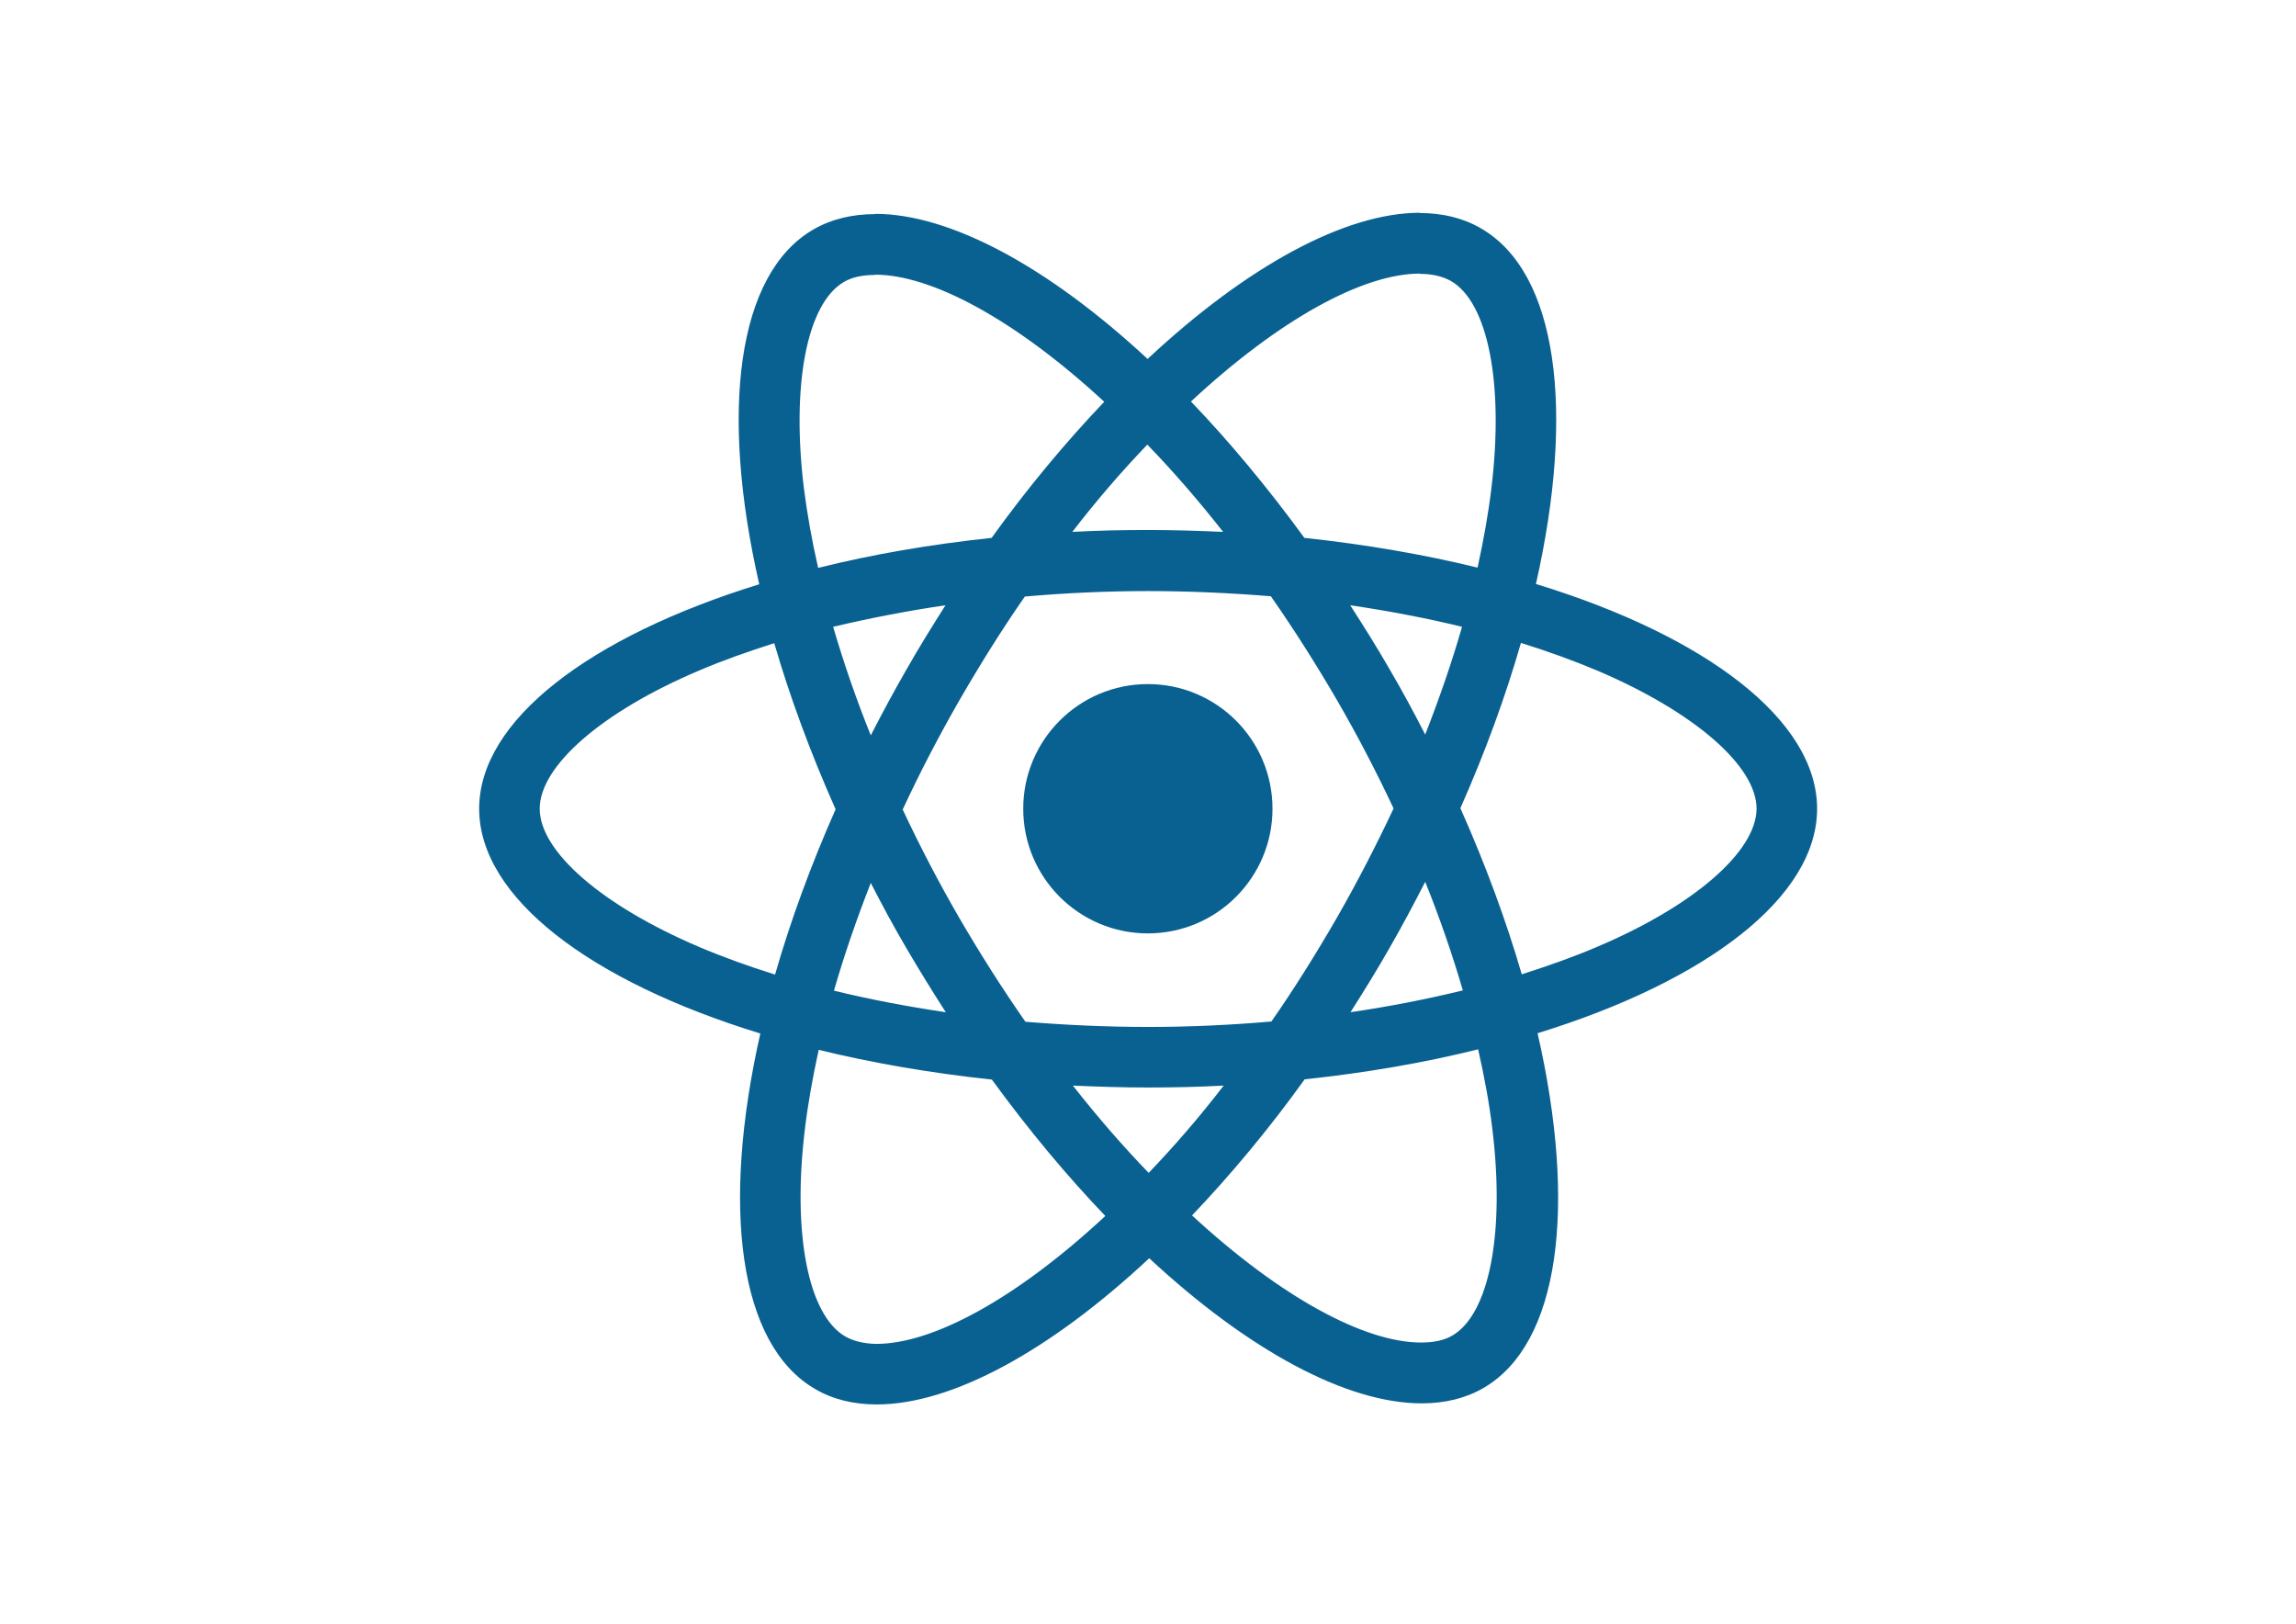
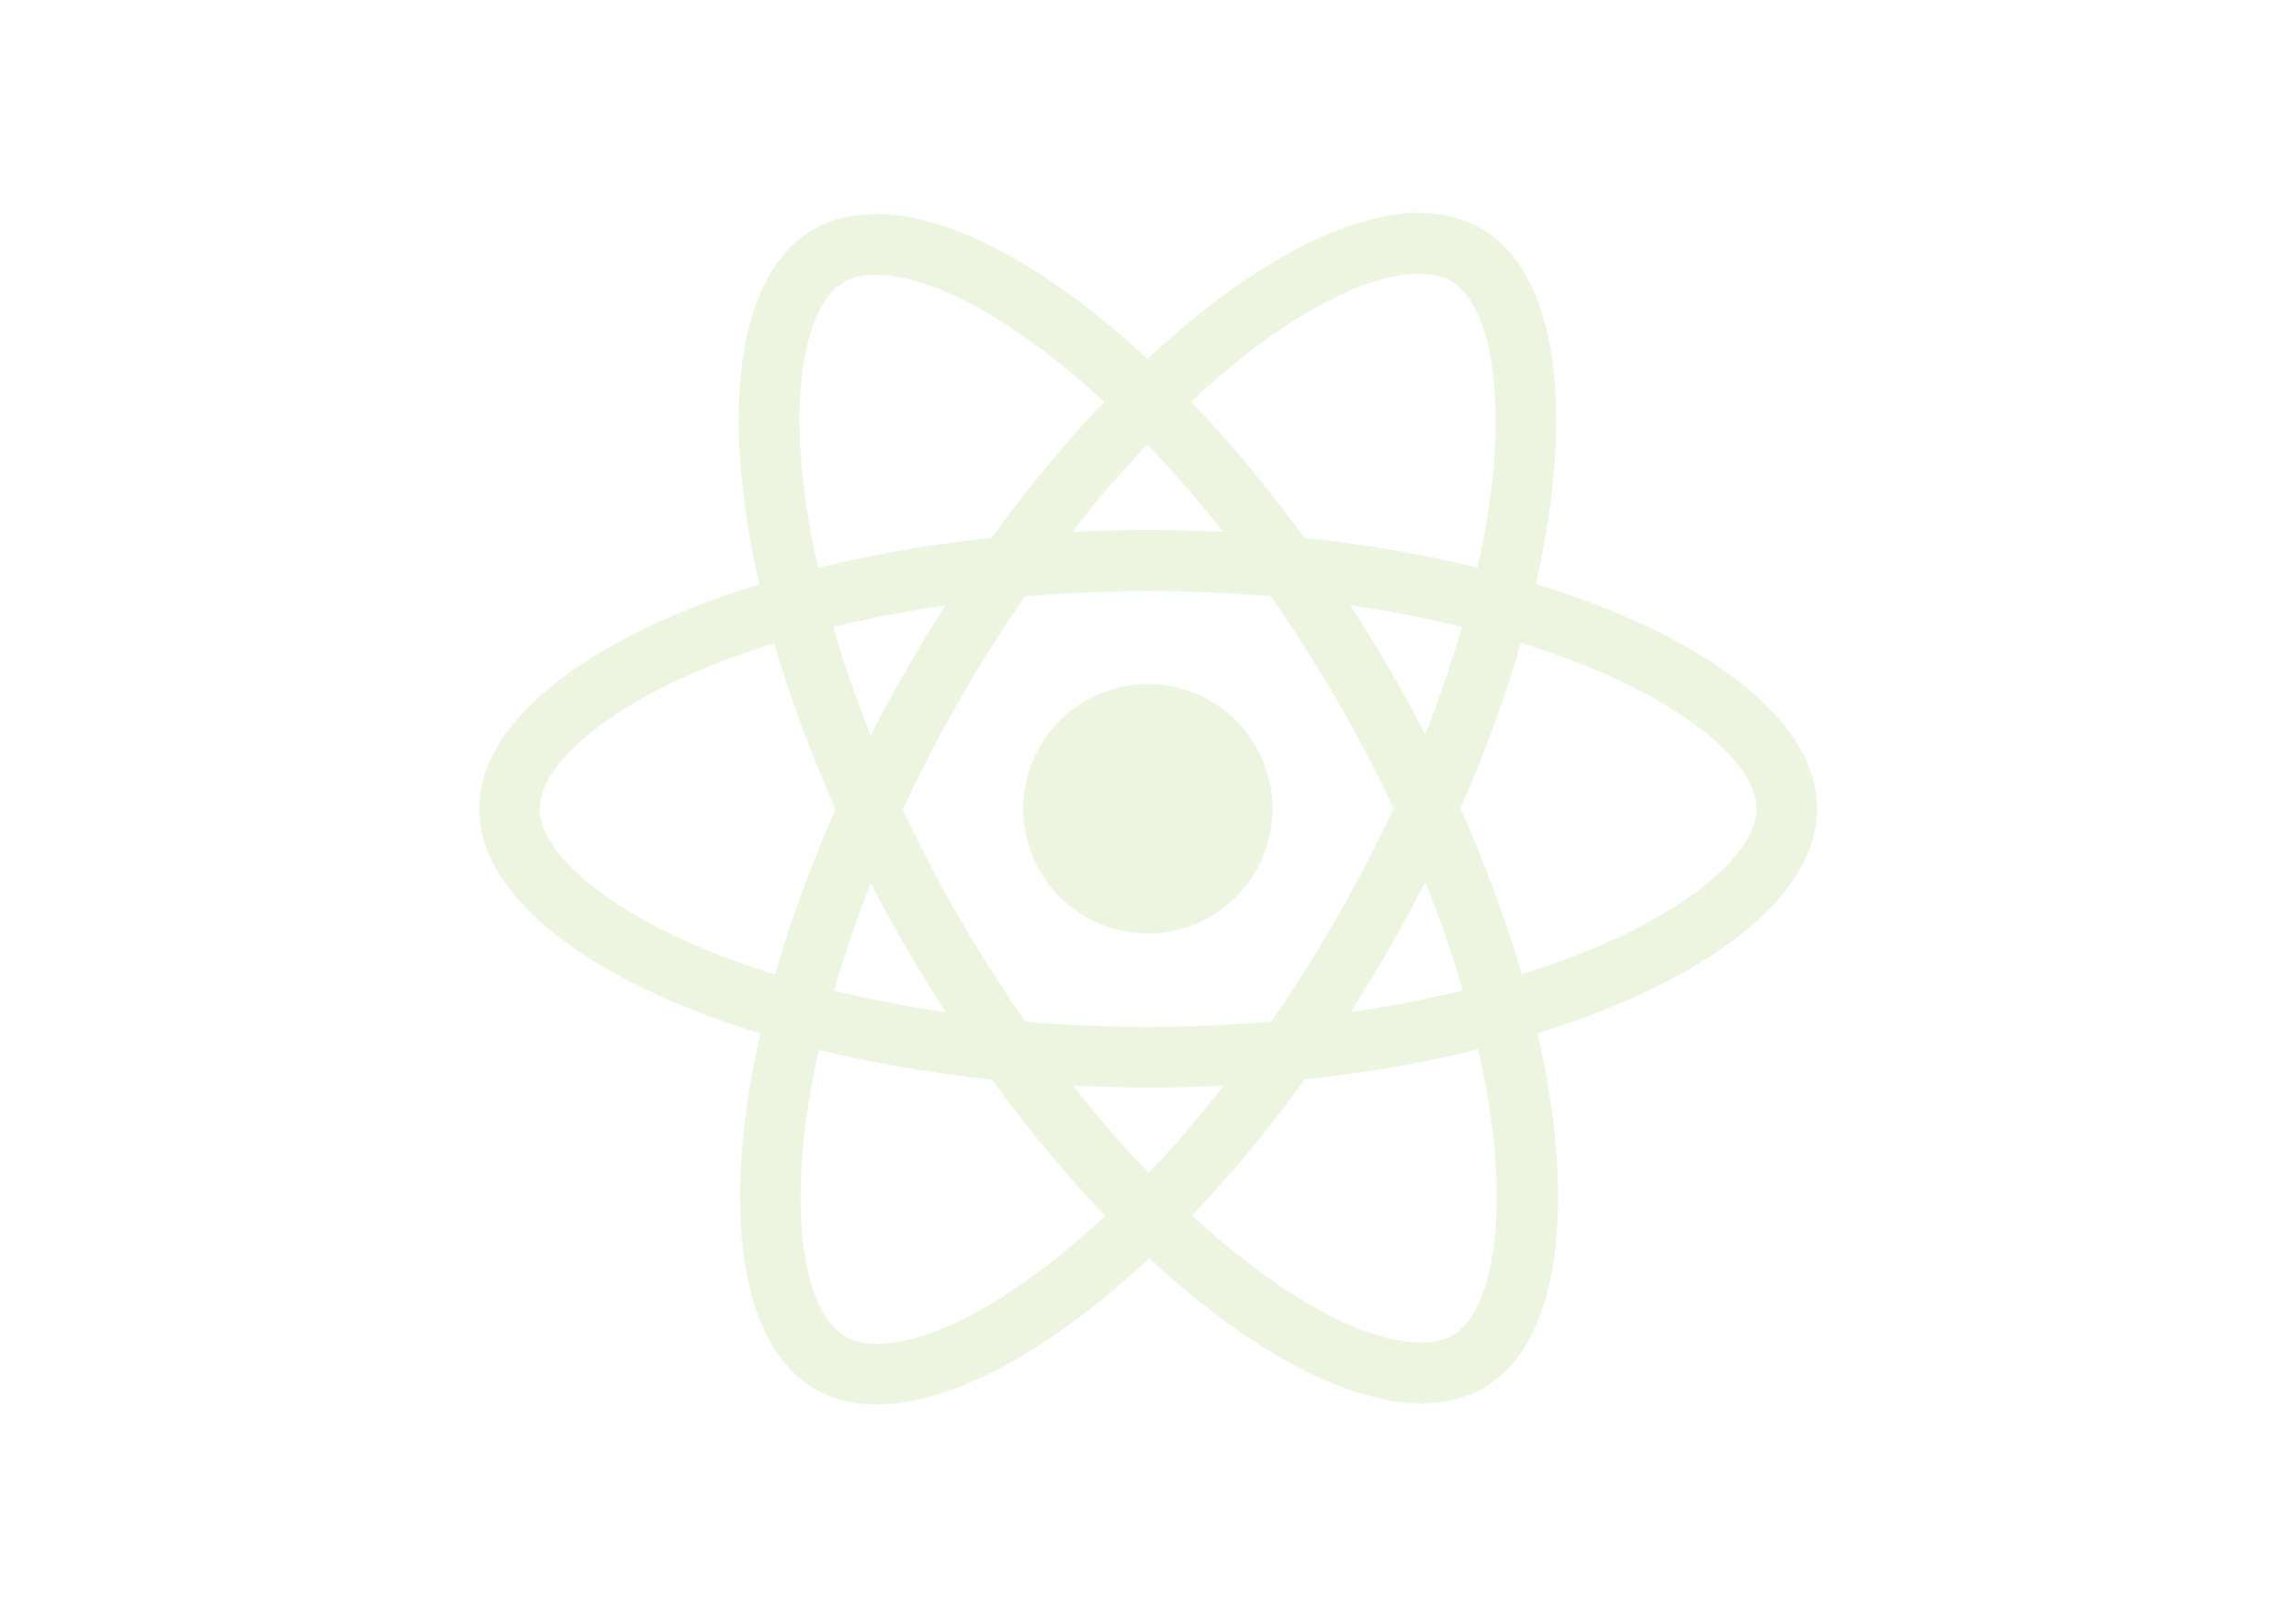
<svg xmlns="http://www.w3.org/2000/svg" viewBox="0 0 841.9 595.3">
-   <g fill="#096192">
+   <g fill="#EDF5E1">
    <path d="M666.3 296.5c0-32.5-40.7-63.3-103.1-82.4 14.4-63.6 8-114.2-20.2-130.4-6.5-3.8-14.1-5.6-22.4-5.6v22.3c4.6 0 8.3.9 11.4 2.6 13.6 7.8 19.5 37.5 14.9 75.7-1.1 9.4-2.9 19.3-5.1 29.4-19.6-4.8-41-8.5-63.5-10.9-13.5-18.5-27.5-35.3-41.6-50 32.6-30.3 63.2-46.9 84-46.9V78c-27.5 0-63.5 19.6-99.9 53.6-36.4-33.8-72.4-53.2-99.9-53.2v22.3c20.7 0 51.4 16.5 84 46.6-14 14.7-28 31.4-41.3 49.9-22.6 2.4-44 6.1-63.6 11-2.3-10-4-19.7-5.2-29-4.7-38.2 1.1-67.9 14.6-75.8 3-1.8 6.9-2.6 11.5-2.6V78.5c-8.4 0-16 1.8-22.6 5.6-28.1 16.2-34.4 66.7-19.9 130.1-62.2 19.2-102.7 49.9-102.7 82.3 0 32.5 40.7 63.3 103.1 82.4-14.4 63.6-8 114.2 20.2 130.4 6.5 3.8 14.1 5.6 22.5 5.6 27.5 0 63.5-19.6 99.9-53.6 36.4 33.8 72.4 53.2 99.9 53.2 8.4 0 16-1.8 22.6-5.6 28.1-16.2 34.4-66.7 19.9-130.1 62-19.1 102.5-49.9 102.5-82.3zm-130.2-66.7c-3.7 12.9-8.3 26.2-13.5 39.5-4.1-8-8.4-16-13.1-24-4.6-8-9.5-15.8-14.4-23.4 14.2 2.1 27.9 4.7 41 7.9zm-45.8 106.5c-7.8 13.5-15.8 26.3-24.1 38.2-14.9 1.3-30 2-45.2 2-15.1 0-30.2-.7-45-1.9-8.3-11.9-16.4-24.6-24.2-38-7.6-13.1-14.5-26.4-20.8-39.8 6.2-13.4 13.2-26.8 20.7-39.9 7.8-13.5 15.8-26.3 24.1-38.2 14.9-1.3 30-2 45.2-2 15.1 0 30.2.7 45 1.9 8.3 11.9 16.4 24.6 24.2 38 7.6 13.1 14.5 26.4 20.8 39.8-6.3 13.4-13.2 26.8-20.7 39.9zm32.3-13c5.4 13.4 10 26.8 13.8 39.8-13.1 3.2-26.9 5.9-41.2 8 4.9-7.7 9.8-15.6 14.4-23.7 4.6-8 8.9-16.1 13-24.1zM421.2 430c-9.3-9.6-18.6-20.3-27.8-32 9 .4 18.2.7 27.5.7 9.4 0 18.7-.2 27.8-.7-9 11.7-18.3 22.4-27.5 32zm-74.4-58.9c-14.2-2.1-27.9-4.7-41-7.9 3.7-12.9 8.3-26.2 13.5-39.5 4.1 8 8.4 16 13.1 24 4.7 8 9.5 15.8 14.4 23.4zM420.7 163c9.3 9.6 18.6 20.3 27.8 32-9-.4-18.2-.7-27.5-.7-9.4 0-18.7.2-27.8.7 9-11.7 18.3-22.4 27.5-32zm-74 58.9c-4.9 7.7-9.8 15.6-14.4 23.7-4.6 8-8.9 16-13 24-5.4-13.4-10-26.8-13.8-39.8 13.1-3.1 26.9-5.8 41.2-7.9zm-90.5 125.2c-35.4-15.1-58.3-34.9-58.3-50.6 0-15.7 22.9-35.6 58.3-50.6 8.6-3.7 18-7 27.7-10.1 5.7 19.6 13.2 40 22.5 60.9-9.2 20.8-16.6 41.1-22.2 60.6-9.9-3.1-19.3-6.5-28-10.2zM310 490c-13.6-7.8-19.5-37.5-14.9-75.7 1.1-9.4 2.9-19.3 5.1-29.4 19.6 4.8 41 8.5 63.5 10.9 13.5 18.5 27.5 35.3 41.6 50-32.6 30.3-63.2 46.9-84 46.9-4.5-.1-8.3-1-11.3-2.7zm237.2-76.2c4.7 38.2-1.1 67.9-14.6 75.8-3 1.8-6.9 2.6-11.5 2.6-20.7 0-51.4-16.5-84-46.6 14-14.7 28-31.4 41.3-49.9 22.6-2.4 44-6.1 63.6-11 2.3 10.1 4.1 19.8 5.2 29.1zm38.5-66.7c-8.6 3.7-18 7-27.7 10.1-5.7-19.6-13.2-40-22.5-60.9 9.2-20.8 16.6-41.1 22.2-60.6 9.9 3.1 19.3 6.5 28.1 10.2 35.4 15.1 58.3 34.9 58.3 50.6-.1 15.7-23 35.6-58.4 50.6zM320.8 78.4z" />
    <circle cx="420.9" cy="296.5" r="45.7" />
    <path d="M520.5 78.1z" />
  </g>
</svg>
